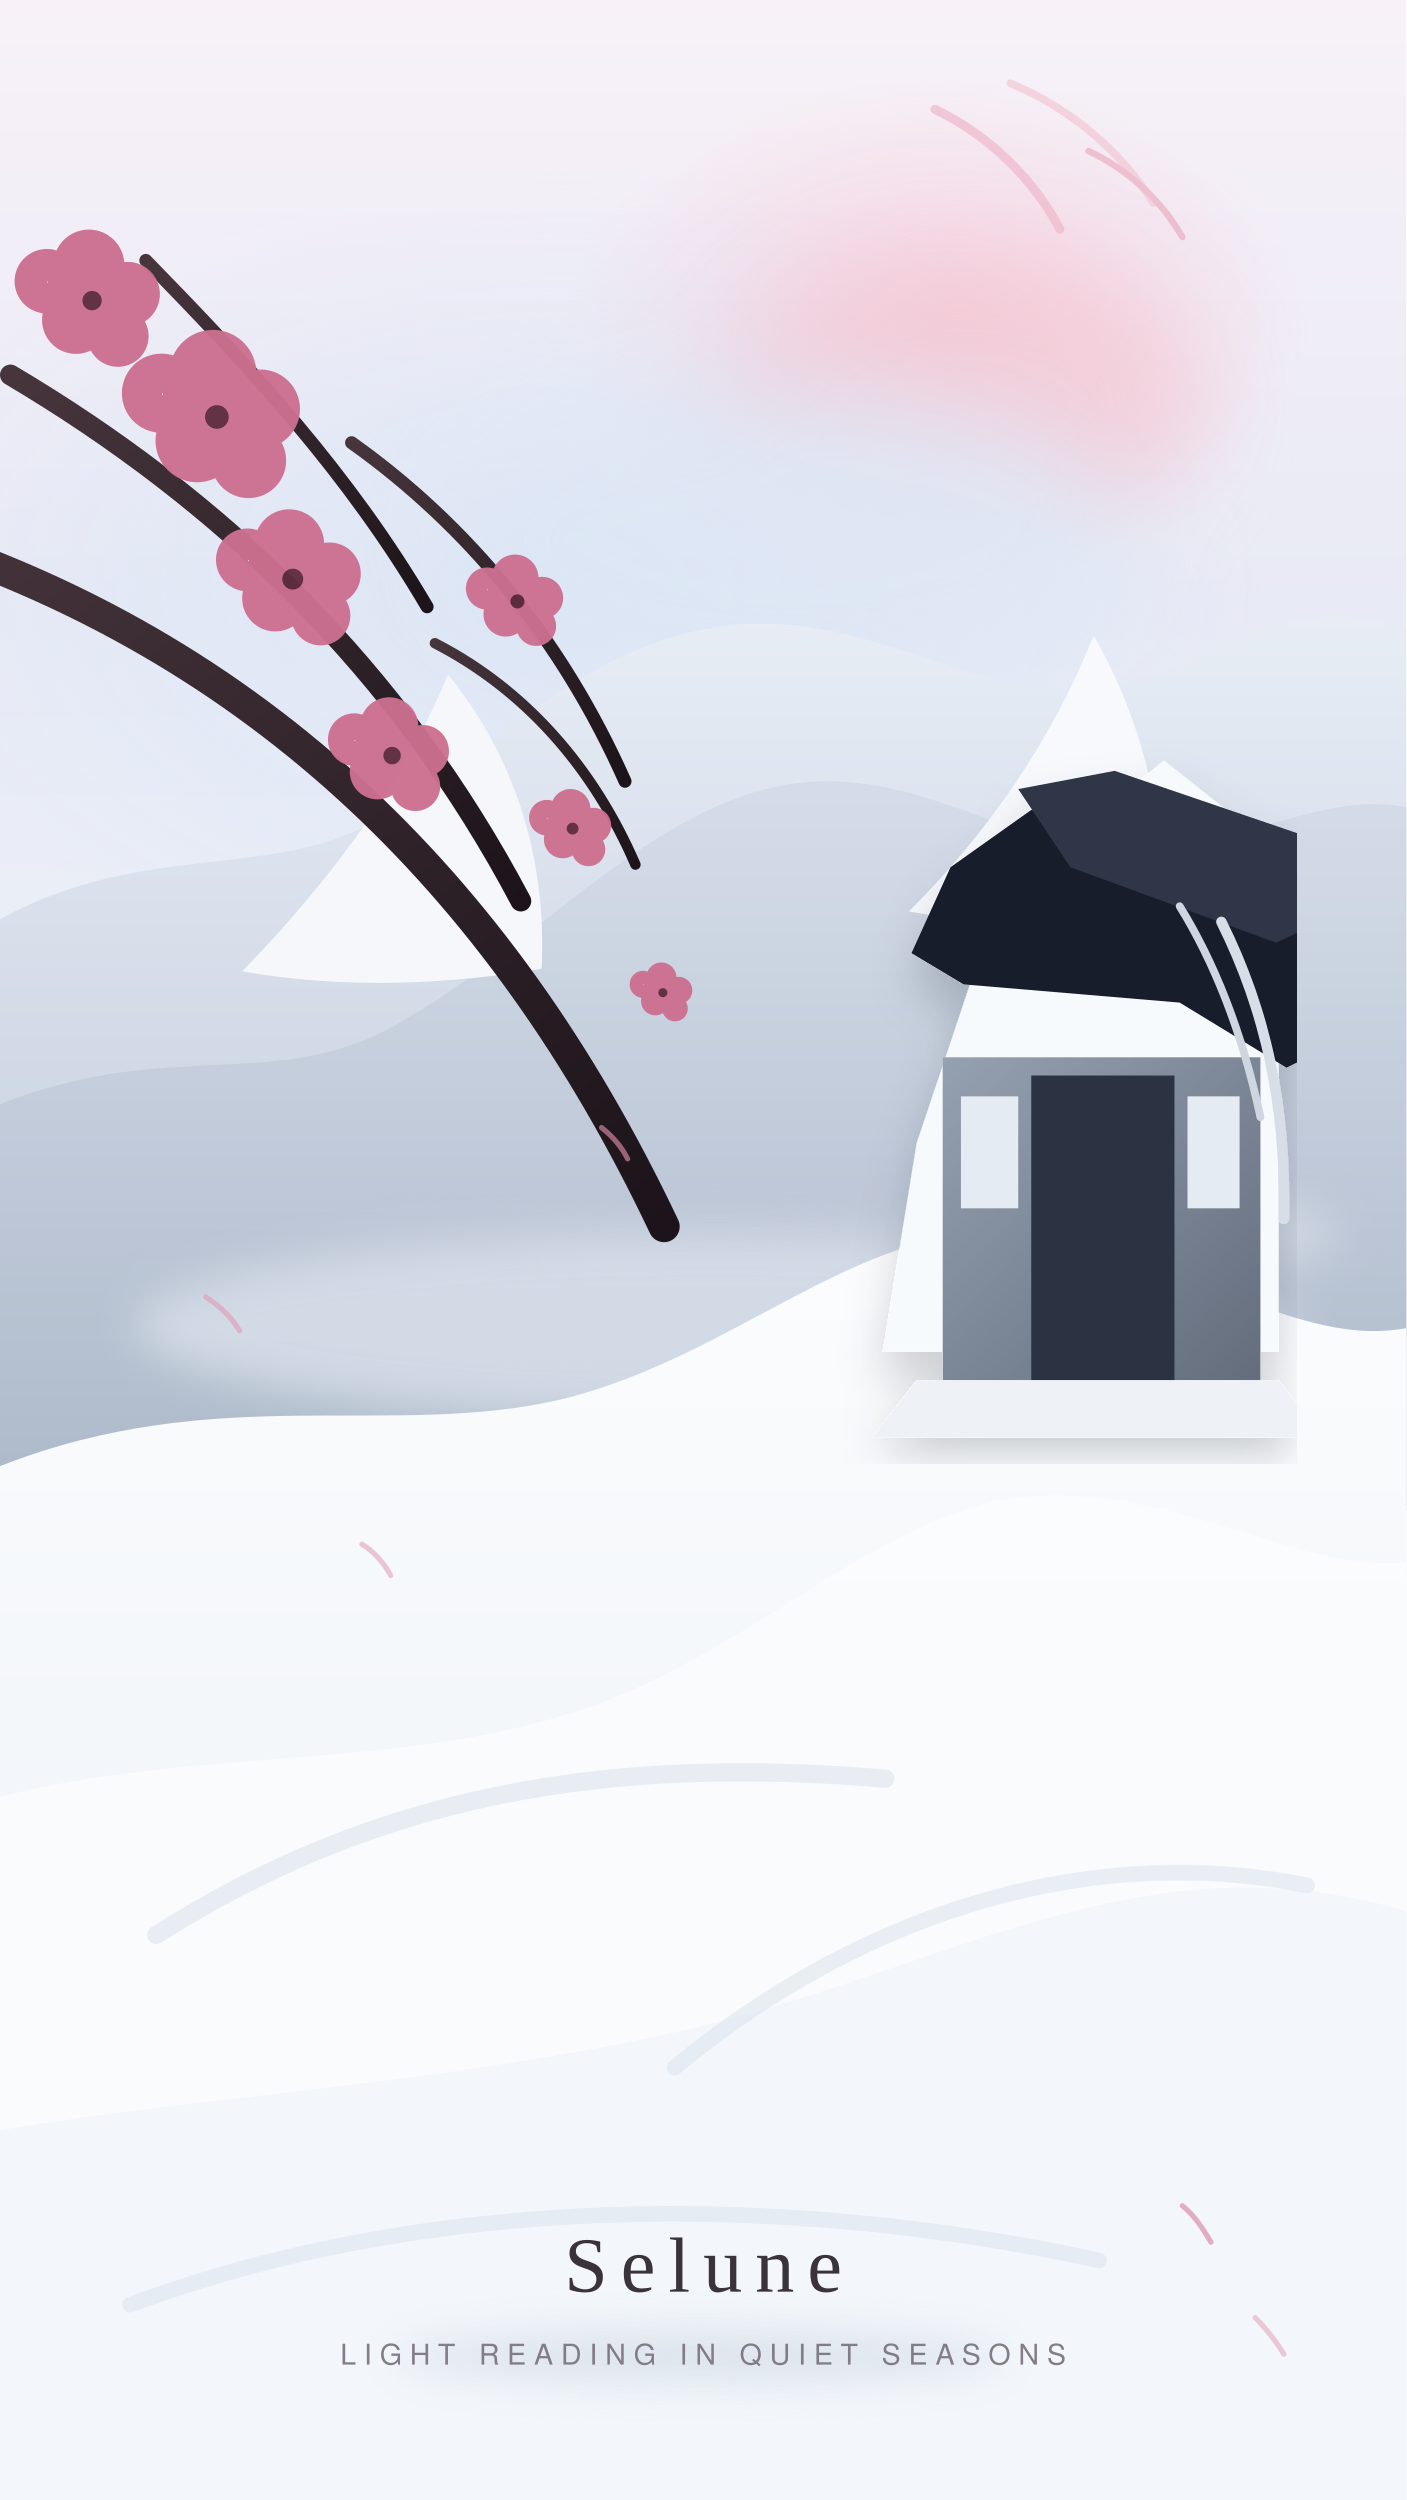
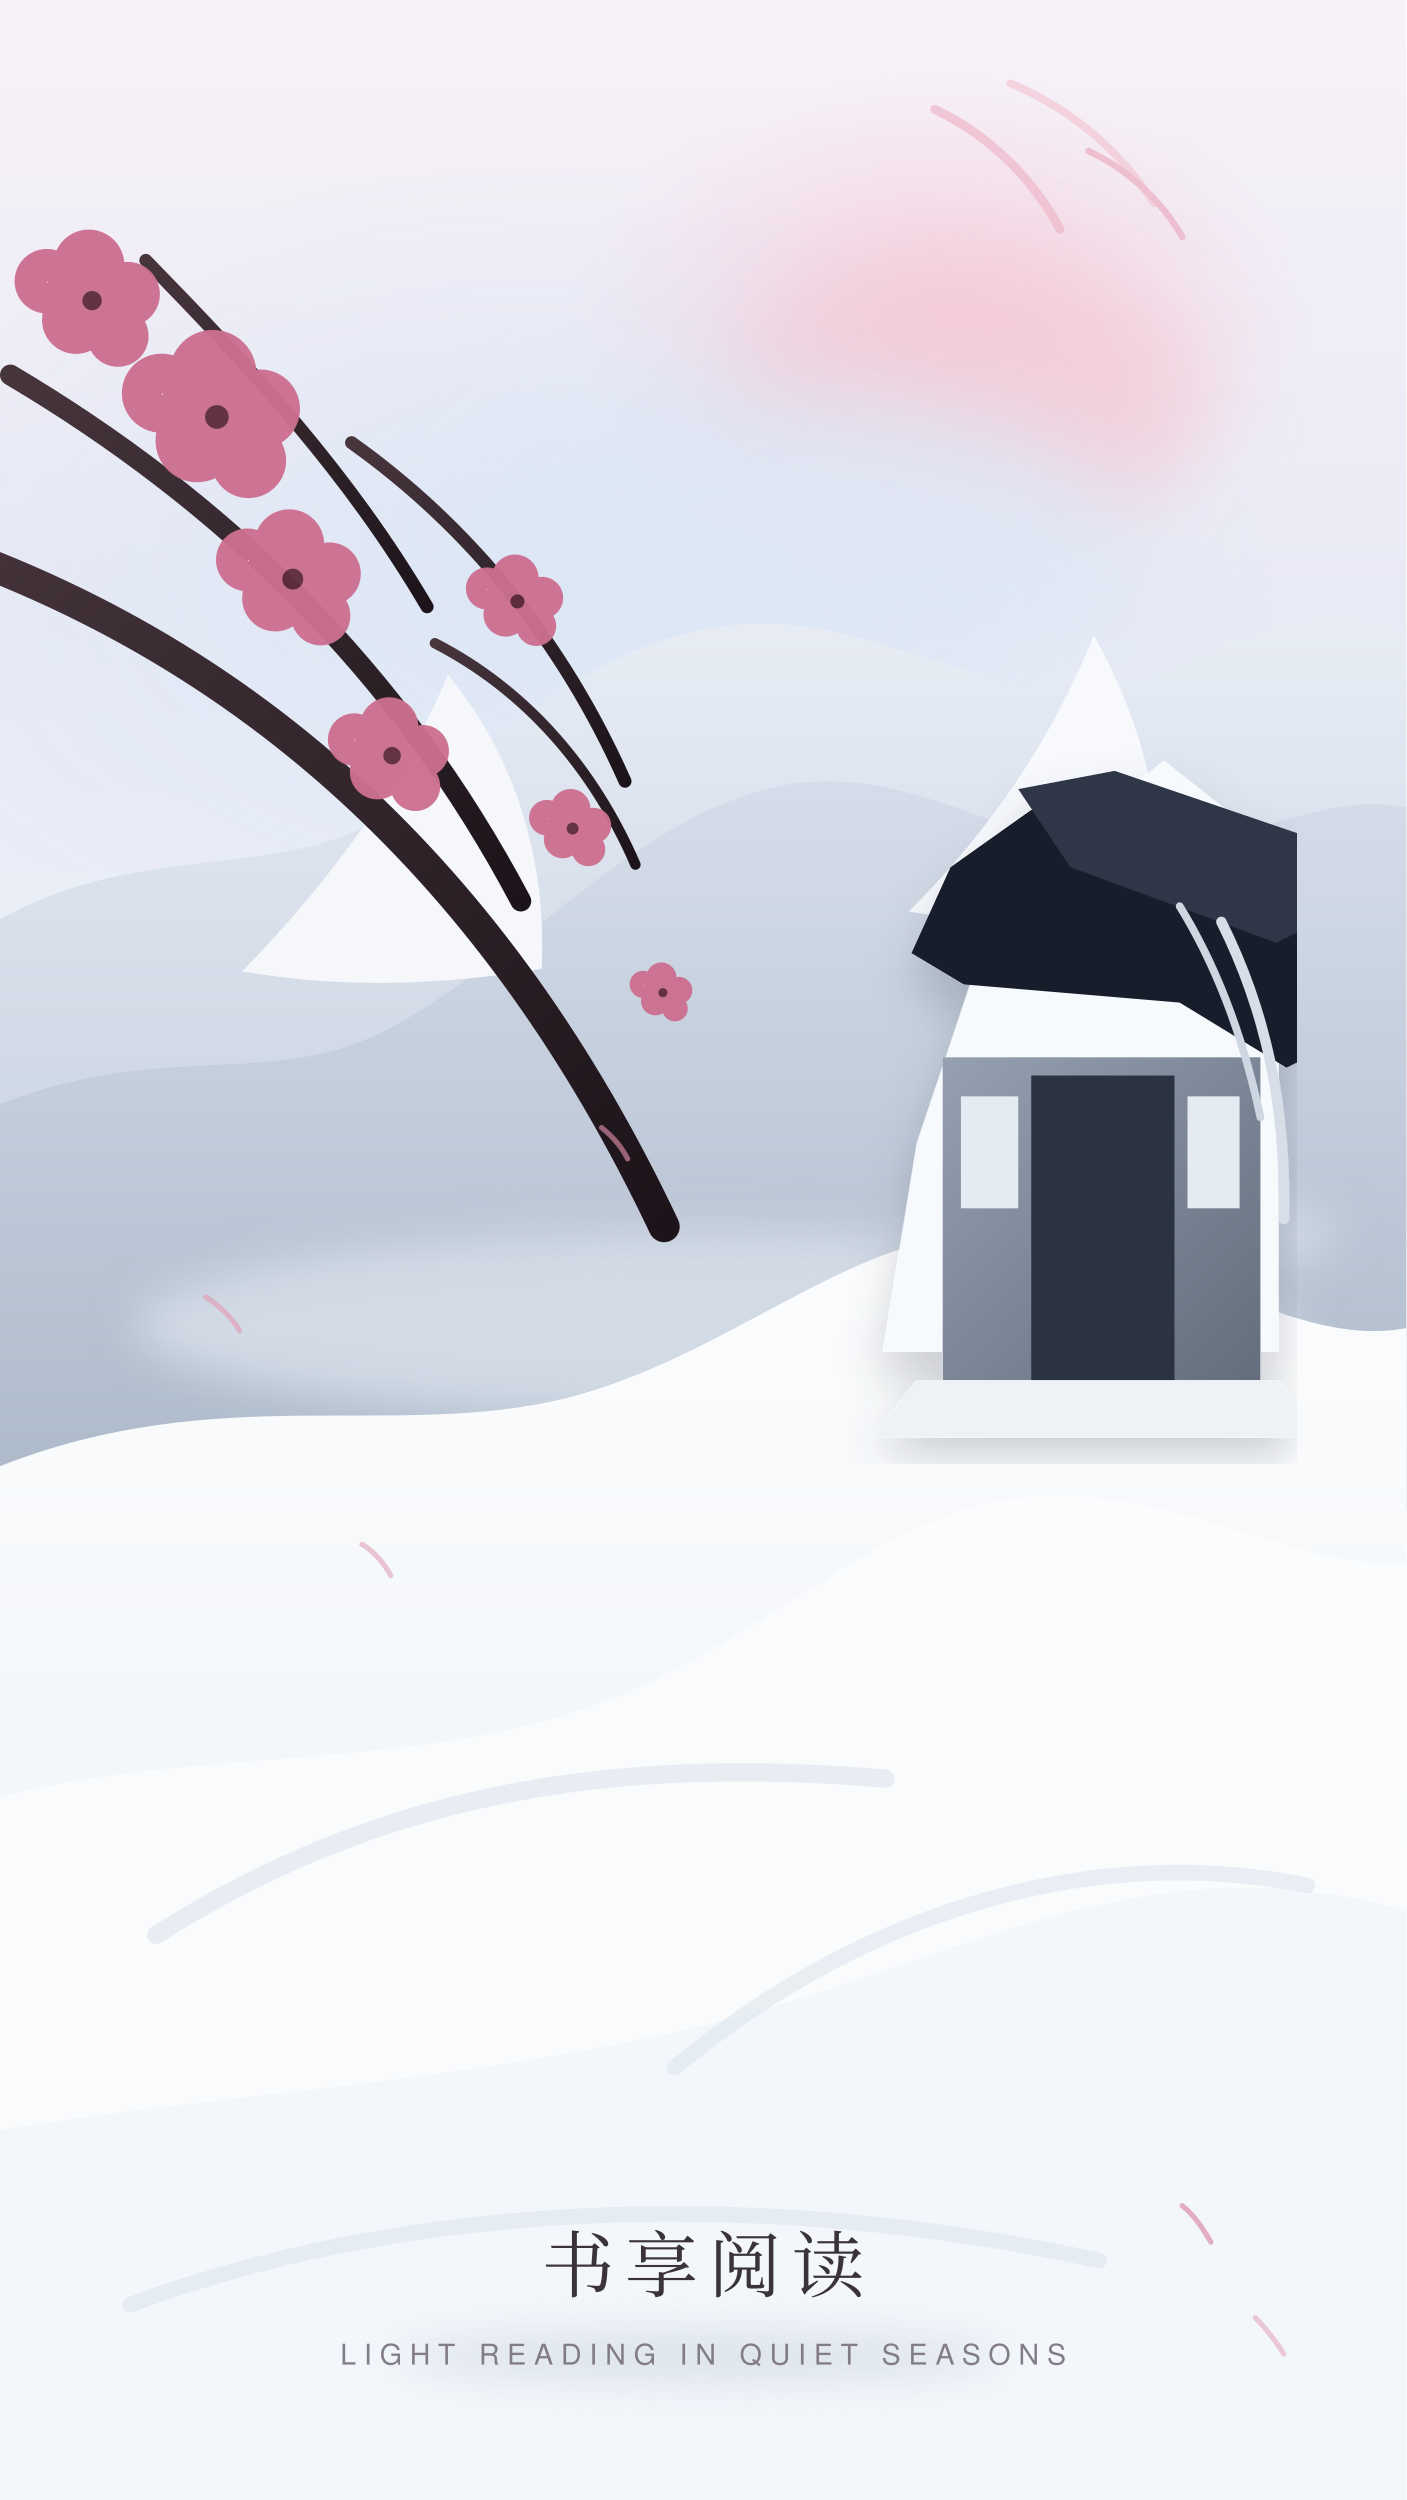
<svg xmlns="http://www.w3.org/2000/svg" width="1080" height="1920" viewBox="0 0 1080 1920" fill="none">
  <defs>
    <linearGradient id="sky" x1="540" y1="0" x2="540" y2="1920" gradientUnits="userSpaceOnUse">
      <stop offset="0" stop-color="#F8F1F8" />
      <stop offset="0.24" stop-color="#E8EAF5" />
      <stop offset="0.55" stop-color="#EEF4FB" />
      <stop offset="1" stop-color="#F6F8FB" />
    </linearGradient>
    <radialGradient id="cloudPink" cx="0" cy="0" r="1" gradientUnits="userSpaceOnUse" gradientTransform="translate(720 254) rotate(90) scale(196 286)">
      <stop stop-color="#F8C8D7" stop-opacity="0.8" />
      <stop offset="1" stop-color="#F8C8D7" stop-opacity="0" />
    </radialGradient>
    <radialGradient id="cloudBlue" cx="0" cy="0" r="1" gradientUnits="userSpaceOnUse" gradientTransform="translate(434 450) rotate(90) scale(320 540)">
      <stop stop-color="#D7E4F5" stop-opacity="0.72" />
      <stop offset="1" stop-color="#D7E4F5" stop-opacity="0" />
    </radialGradient>
    <linearGradient id="mountainBack" x1="540" y1="470" x2="540" y2="980" gradientUnits="userSpaceOnUse">
      <stop stop-color="#E8EDF5" />
      <stop offset="1" stop-color="#C5D0DE" />
    </linearGradient>
    <linearGradient id="mountainFront" x1="540" y1="610" x2="540" y2="1180" gradientUnits="userSpaceOnUse">
      <stop stop-color="#D4DCE8" />
      <stop offset="1" stop-color="#A8B4C5" />
    </linearGradient>
    <linearGradient id="snow" x1="540" y1="980" x2="540" y2="1920" gradientUnits="userSpaceOnUse">
      <stop stop-color="#FBFCFD" />
      <stop offset="1" stop-color="#E7EEF5" />
    </linearGradient>
    <linearGradient id="branch" x1="0" y1="0" x2="1" y2="1">
      <stop stop-color="#47353C" />
      <stop offset="1" stop-color="#1C141A" />
    </linearGradient>
    <radialGradient id="blossom" cx="0" cy="0" r="1" gradientUnits="userSpaceOnUse" gradientTransform="translate(0.5 0.5) scale(0.5)">
      <stop stop-color="#FFF8FC" />
      <stop offset="0.5" stop-color="#F4C1D1" />
      <stop offset="1" stop-color="#CC6F90" />
    </radialGradient>
    <radialGradient id="petalCenter" cx="0" cy="0" r="1" gradientUnits="userSpaceOnUse" gradientTransform="translate(0.5 0.5) scale(0.5)">
      <stop stop-color="#8C4A62" />
      <stop offset="1" stop-color="#5E2C3D" />
    </radialGradient>
    <linearGradient id="roof" x1="770" y1="0" x2="1014" y2="312" gradientUnits="userSpaceOnUse">
      <stop stop-color="#3A4458" />
      <stop offset="1" stop-color="#171D2A" />
    </linearGradient>
    <linearGradient id="wall" x1="0" y1="0" x2="1" y2="1">
      <stop stop-color="#95A0B1" />
      <stop offset="1" stop-color="#636D7C" />
    </linearGradient>
    <linearGradient id="timber" x1="0" y1="0" x2="1" y2="1">
      <stop stop-color="#4A5365" />
      <stop offset="1" stop-color="#2D3443" />
    </linearGradient>
    <filter id="blurBig" x="-120" y="-120" width="1320" height="2160" filterUnits="userSpaceOnUse" color-interpolation-filters="sRGB">
      <feGaussianBlur stdDeviation="34" />
    </filter>
    <filter id="blurMid" x="-80" y="-80" width="1240" height="2080" filterUnits="userSpaceOnUse" color-interpolation-filters="sRGB">
      <feGaussianBlur stdDeviation="16" />
    </filter>
    <filter id="shadow" x="620" y="556" width="376" height="568" filterUnits="userSpaceOnUse" color-interpolation-filters="sRGB">
      <feFlood flood-opacity="0" result="BackgroundImageFix" />
      <feColorMatrix in="SourceAlpha" type="matrix" values="0 0 0 0 0 0 0 0 0 0 0 0 0 0 0 0 0 0 127 0" result="hardAlpha" />
      <feOffset dy="22" />
      <feGaussianBlur stdDeviation="18" />
      <feComposite in2="hardAlpha" operator="out" />
      <feColorMatrix type="matrix" values="0 0 0 0 0.09 0 0 0 0 0.12 0 0 0 0 0.18 0 0 0 0.2 0" />
      <feBlend mode="normal" in2="BackgroundImageFix" result="effect1_dropShadow" />
      <feBlend mode="normal" in="SourceGraphic" in2="effect1_dropShadow" result="shape" />
    </filter>
  </defs>
  <rect width="1080" height="1920" fill="url(#sky)" />
  <rect width="1080" height="1920" fill="url(#cloudPink)" />
  <rect width="1080" height="1920" fill="url(#cloudBlue)" />
  <g opacity="0.62" filter="url(#blurBig)">
    <ellipse cx="740" cy="306" rx="182" ry="112" fill="#F4C7D2" />
    <ellipse cx="606" cy="416" rx="260" ry="118" fill="#DDE7F5" />
  </g>
  <g opacity="0.96">
    <path d="M0 706C112 644 214 678 296 626C390 566 450 498 548 482C664 462 754 546 856 526C934 510 992 450 1080 484V1026H0V706Z" fill="url(#mountainBack)" />
    <path d="M0 848C132 796 212 840 306 786C412 726 500 618 608 602C722 586 800 676 914 650C982 634 1028 610 1080 620V1160H0V848Z" fill="url(#mountainFront)" />
    <path d="M186 746C258 672 312 596 344 518C396 582 420 660 416 744C344 756 266 760 186 746Z" fill="#F6F8FB" />
    <path d="M698 700C760 638 808 568 840 488C878 556 894 622 890 694C828 708 764 712 698 700Z" fill="#F8FAFD" />
  </g>
  <g opacity="0.72" filter="url(#blurMid)">
    <ellipse cx="550" cy="1018" rx="446" ry="72" fill="#DCE3ED" />
    <ellipse cx="858" cy="948" rx="170" ry="34" fill="#D8E0EA" />
    <ellipse cx="226" cy="1196" rx="244" ry="44" fill="#E3E9F0" />
  </g>
  <path d="M0 1126C168 1060 302 1106 434 1074C560 1042 650 950 760 946C884 942 984 1038 1080 1020V1920H0V1126Z" fill="url(#snow)" />
  <path d="M0 1380C148 1342 304 1360 444 1314C578 1270 674 1162 784 1150C900 1138 996 1208 1080 1200V1920H0V1380Z" fill="#FBFCFD" opacity="0.92" />
  <path d="M0 1636C168 1608 332 1602 522 1560C674 1526 794 1458 936 1450C992 1448 1042 1456 1080 1468V1920H0V1636Z" fill="#F2F6FB" opacity="0.94" />
  <g opacity="0.44">
    <path d="M120 1486C290 1378 466 1348 680 1366" stroke="#D1DAE6" stroke-width="14" stroke-linecap="round" />
    <path d="M518 1588C670 1462 846 1416 1004 1448" stroke="#D4DDE8" stroke-width="12" stroke-linecap="round" />
    <path d="M100 1770C326 1686 596 1682 844 1736" stroke="#D4DDE9" stroke-width="12" stroke-linecap="round" />
  </g>
  <g filter="url(#shadow)">
    <path d="M704 878L770 682L894 584L982 654L982 1038L678 1038L704 878Z" fill="#F7FAFD" />
    <path d="M740 756L906 770L988 820L1040 794L994 712L924 650L792 622L730 666L700 732L740 756Z" fill="url(#roof)" />
    <path d="M822 666L980 724L1060 686L1020 648L856 592L782 606L822 666Z" fill="#2E3647" />
    <path d="M724 812H968V1060H724V812Z" fill="url(#wall)" />
    <path d="M792 826H902V1060H792V826Z" fill="#2B3342" />
    <rect x="738" y="842" width="44" height="86" fill="#E5EBF2" />
    <rect x="912" y="842" width="40" height="86" fill="#E5EBF2" />
    <path d="M774 826V1060" stroke="url(#timber)" stroke-width="10" />
    <path d="M922 826V1060" stroke="url(#timber)" stroke-width="10" />
    <path d="M724 942H968" stroke="url(#timber)" stroke-width="10" />
    <path d="M704 1060H982L1016 1104H670L704 1060Z" fill="#EEF2F7" />
    <path d="M938 708C972 776 988 850 986 936" stroke="#D8DEE8" stroke-width="8" stroke-linecap="round" />
    <path d="M906 696C932 738 954 792 968 858" stroke="#CDD6E1" stroke-width="6" stroke-linecap="round" />
  </g>
  <g>
    <path d="M-94 404C190 488 384 676 510 942" stroke="url(#branch)" stroke-width="24" stroke-linecap="round" />
    <path d="M8 288C170 384 306 514 400 692" stroke="url(#branch)" stroke-width="16" stroke-linecap="round" />
    <path d="M112 200C194 284 268 364 328 466" stroke="url(#branch)" stroke-width="10" stroke-linecap="round" />
    <path d="M270 340C360 404 432 492 480 600" stroke="url(#branch)" stroke-width="10" stroke-linecap="round" />
    <path d="M334 494C404 530 456 590 488 664" stroke="url(#branch)" stroke-width="8" stroke-linecap="round" />
  </g>
  <g opacity="0.96">
    <g transform="translate(36 216) scale(1.24)">
      <circle cx="0" cy="0" r="20" fill="url(#blossom)" />
      <circle cx="26" cy="-10" r="22" fill="url(#blossom)" />
      <circle cx="50" cy="8" r="20" fill="url(#blossom)" />
      <circle cx="18" cy="24" r="21" fill="url(#blossom)" />
      <circle cx="44" cy="34" r="19" fill="url(#blossom)" />
      <circle cx="28" cy="12" r="6" fill="url(#petalCenter)" />
    </g>
    <g transform="translate(124 302) scale(1.52)">
      <circle cx="0" cy="0" r="20" fill="url(#blossom)" />
      <circle cx="26" cy="-10" r="22" fill="url(#blossom)" />
      <circle cx="50" cy="8" r="20" fill="url(#blossom)" />
      <circle cx="18" cy="24" r="21" fill="url(#blossom)" />
      <circle cx="44" cy="34" r="19" fill="url(#blossom)" />
      <circle cx="28" cy="12" r="6" fill="url(#petalCenter)" />
    </g>
    <g transform="translate(190 430) scale(1.34)">
      <circle cx="0" cy="0" r="18" fill="url(#blossom)" />
      <circle cx="24" cy="-9" r="20" fill="url(#blossom)" />
      <circle cx="47" cy="8" r="18" fill="url(#blossom)" />
      <circle cx="16" cy="22" r="19" fill="url(#blossom)" />
      <circle cx="42" cy="32" r="17" fill="url(#blossom)" />
      <circle cx="26" cy="11" r="6" fill="url(#petalCenter)" />
    </g>
    <g transform="translate(272 568) scale(1.12)">
      <circle cx="0" cy="0" r="18" fill="url(#blossom)" />
      <circle cx="24" cy="-9" r="20" fill="url(#blossom)" />
      <circle cx="47" cy="8" r="18" fill="url(#blossom)" />
      <circle cx="16" cy="22" r="19" fill="url(#blossom)" />
      <circle cx="42" cy="32" r="17" fill="url(#blossom)" />
      <circle cx="26" cy="11" r="6" fill="url(#petalCenter)" />
    </g>
    <g transform="translate(374 452) scale(0.9)">
      <circle cx="0" cy="0" r="18" fill="url(#blossom)" />
      <circle cx="24" cy="-9" r="20" fill="url(#blossom)" />
      <circle cx="47" cy="8" r="18" fill="url(#blossom)" />
      <circle cx="16" cy="22" r="19" fill="url(#blossom)" />
      <circle cx="42" cy="32" r="17" fill="url(#blossom)" />
      <circle cx="26" cy="11" r="6" fill="url(#petalCenter)" />
    </g>
    <g transform="translate(420 628) scale(0.76)">
      <circle cx="0" cy="0" r="18" fill="url(#blossom)" />
      <circle cx="24" cy="-9" r="20" fill="url(#blossom)" />
      <circle cx="47" cy="8" r="18" fill="url(#blossom)" />
      <circle cx="16" cy="22" r="19" fill="url(#blossom)" />
      <circle cx="42" cy="32" r="17" fill="url(#blossom)" />
      <circle cx="26" cy="11" r="6" fill="url(#petalCenter)" />
    </g>
    <g transform="translate(494 756) scale(0.58)">
      <circle cx="0" cy="0" r="18" fill="url(#blossom)" />
      <circle cx="24" cy="-9" r="20" fill="url(#blossom)" />
      <circle cx="47" cy="8" r="18" fill="url(#blossom)" />
      <circle cx="16" cy="22" r="19" fill="url(#blossom)" />
      <circle cx="42" cy="32" r="17" fill="url(#blossom)" />
      <circle cx="26" cy="11" r="6" fill="url(#petalCenter)" />
    </g>
  </g>
  <g opacity="0.72">
    <path d="M718 84C760 104 794 138 814 176" stroke="#EFB9CB" stroke-width="7" stroke-linecap="round" />
    <path d="M776 64C824 84 862 118 886 156" stroke="#F3C8D4" stroke-width="6" stroke-linecap="round" />
    <path d="M836 116C866 130 892 154 908 182" stroke="#EAAEC2" stroke-width="5" stroke-linecap="round" />
  </g>
  <g opacity="0.66">
    <path d="M158 996C170 1004 178 1012 184 1022" stroke="#E29EB6" stroke-width="4" stroke-linecap="round" />
    <path d="M278 1186C288 1192 296 1202 300 1210" stroke="#E2A8BC" stroke-width="4" stroke-linecap="round" />
    <path d="M462 866C472 874 478 882 482 890" stroke="#D889A4" stroke-width="4" stroke-linecap="round" />
    <path d="M908 1694C918 1702 924 1712 930 1722" stroke="#D987A3" stroke-width="4" stroke-linecap="round" />
    <path d="M964 1780C972 1788 980 1798 986 1808" stroke="#E5AEC0" stroke-width="4" stroke-linecap="round" />
  </g>
  <g opacity="0.84" filter="url(#blurMid)">
    <ellipse cx="538" cy="1810" rx="236" ry="20" fill="#D8DFE8" />
  </g>
  <g opacity="0.92">
-     <text x="540" y="1760" text-anchor="middle" fill="#2A232A" font-size="60" font-family="Baskerville, Times New Roman, serif" letter-spacing="10">Selune</text>
+     <text x="540" y="1760" text-anchor="middle" fill="#2A232A" font-size="56" font-family="Songti SC, Noto Serif CJK SC, serif" letter-spacing="8">书享阅读</text>
    <text x="540" y="1816" text-anchor="middle" fill="#7A7380" font-size="22" font-family="Helvetica, Arial, sans-serif" letter-spacing="6">LIGHT READING IN QUIET SEASONS</text>
  </g>
</svg>
